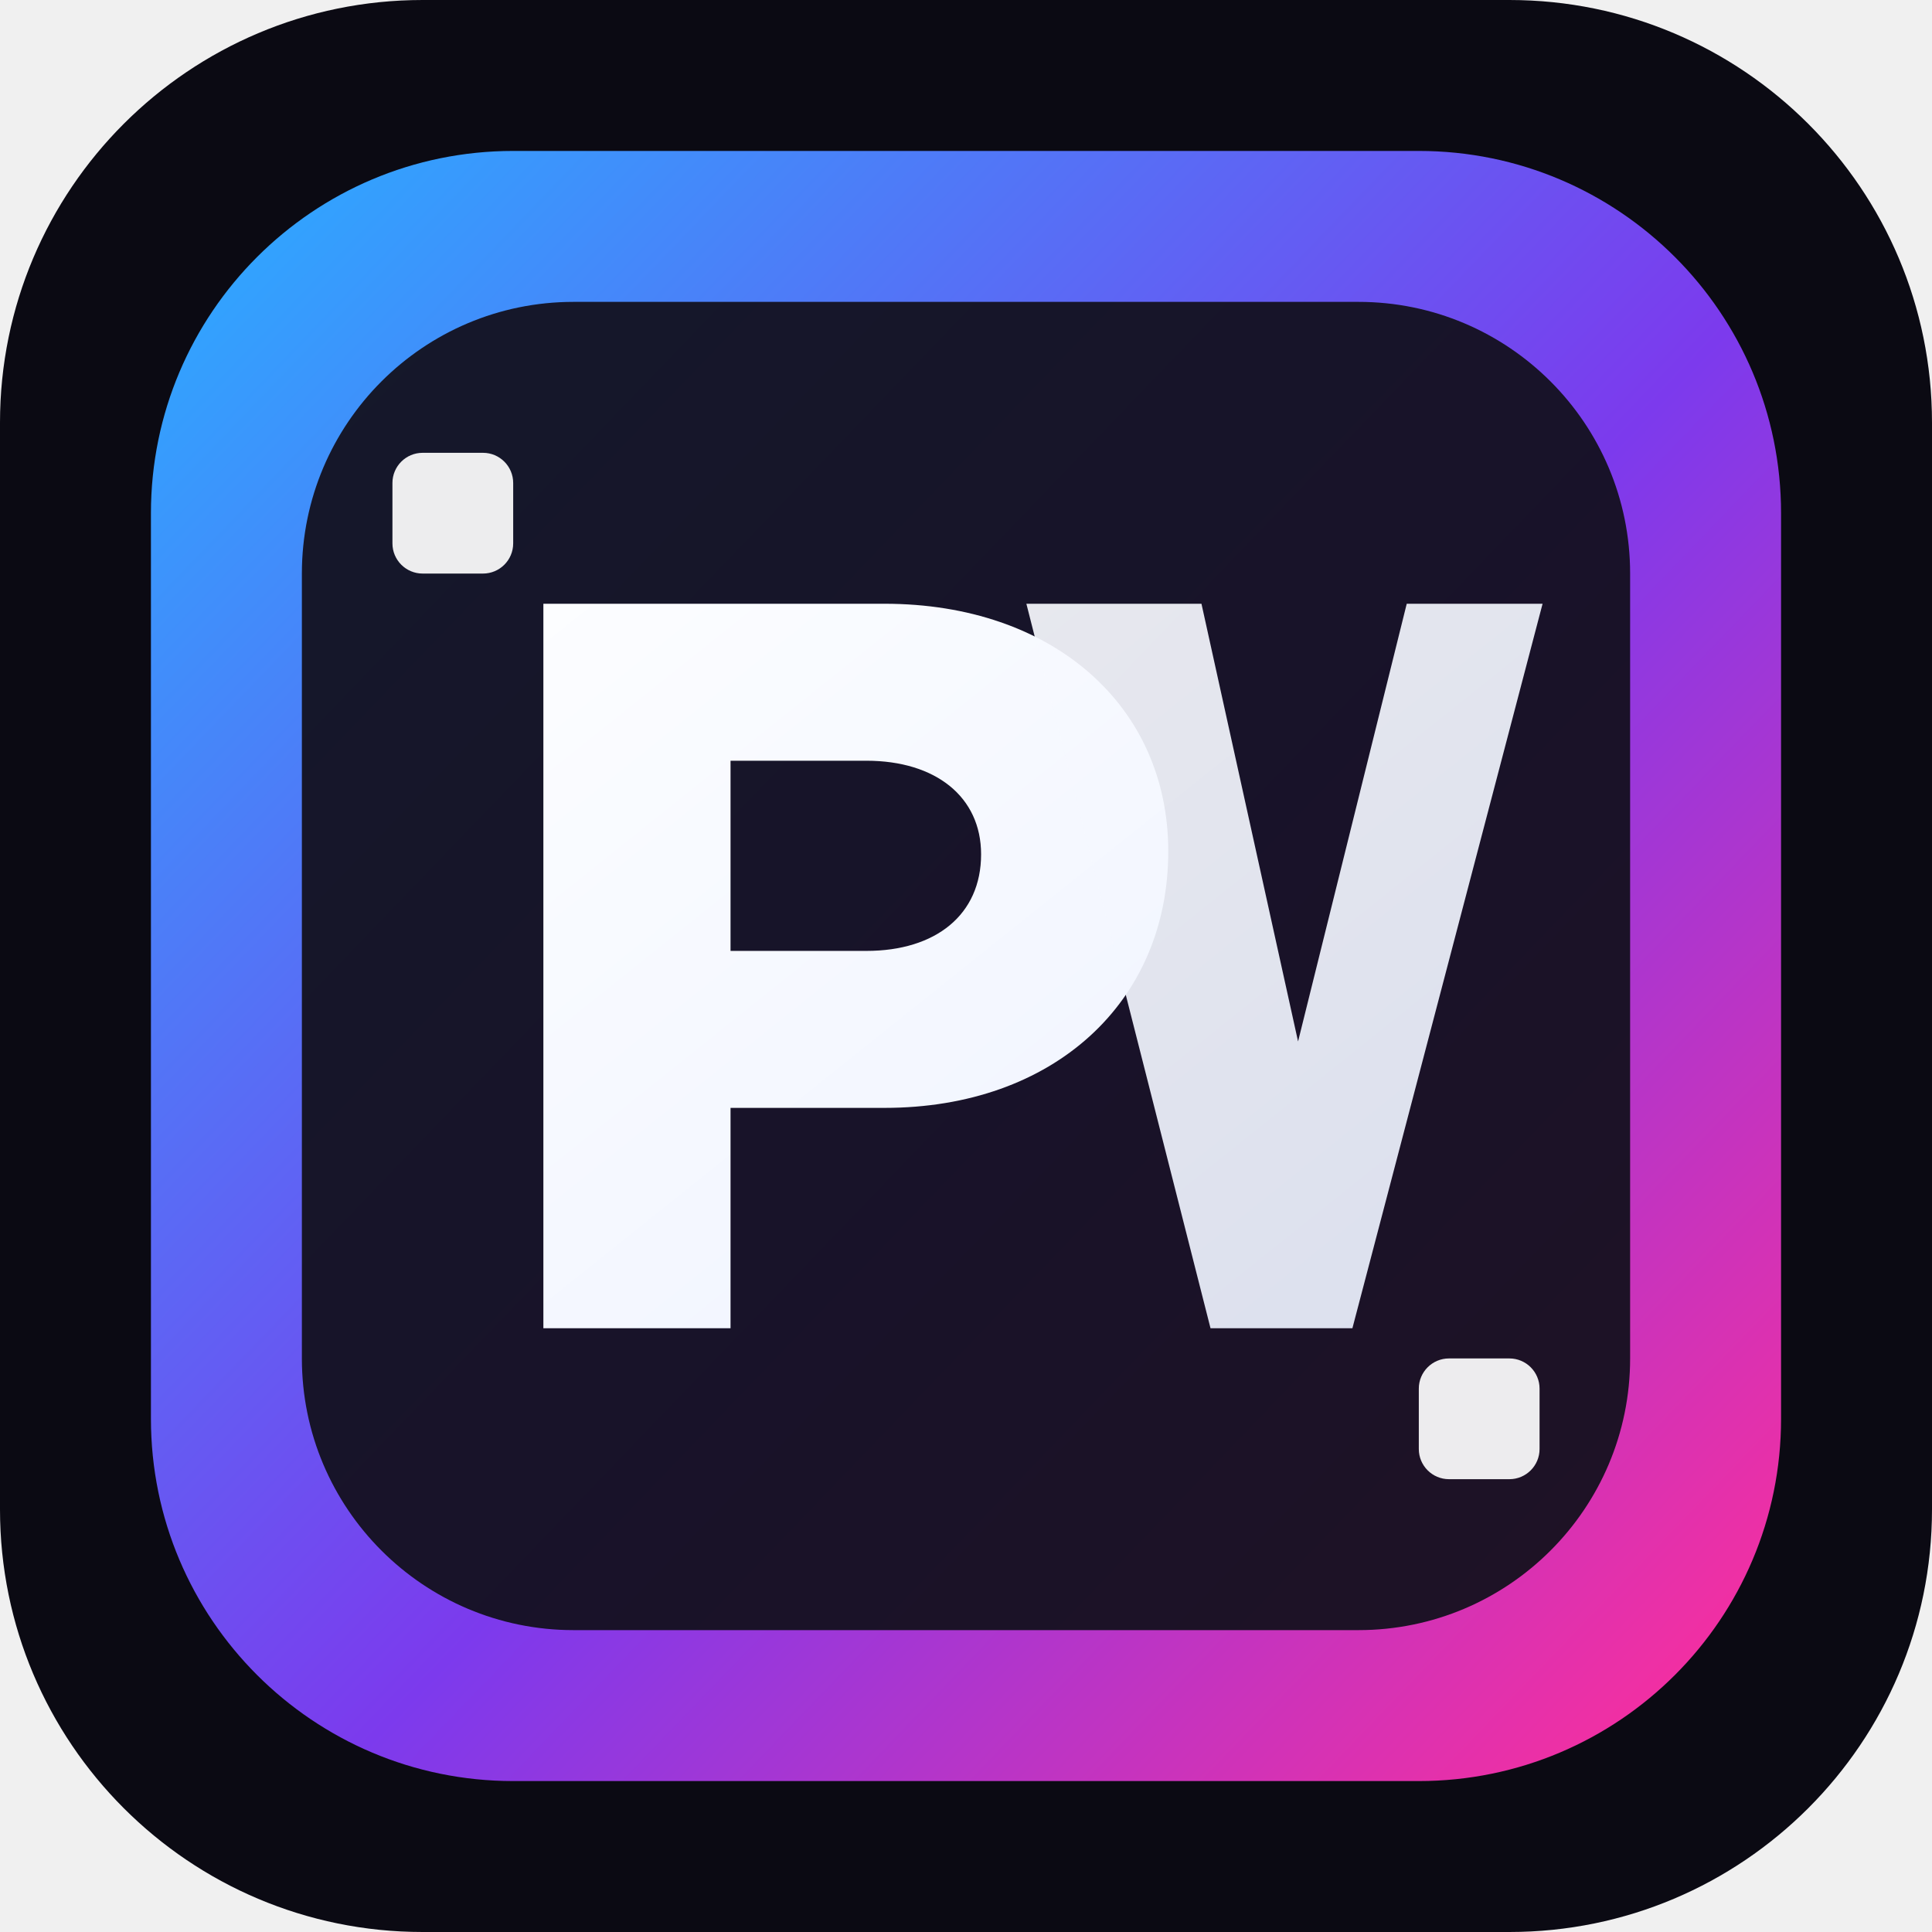
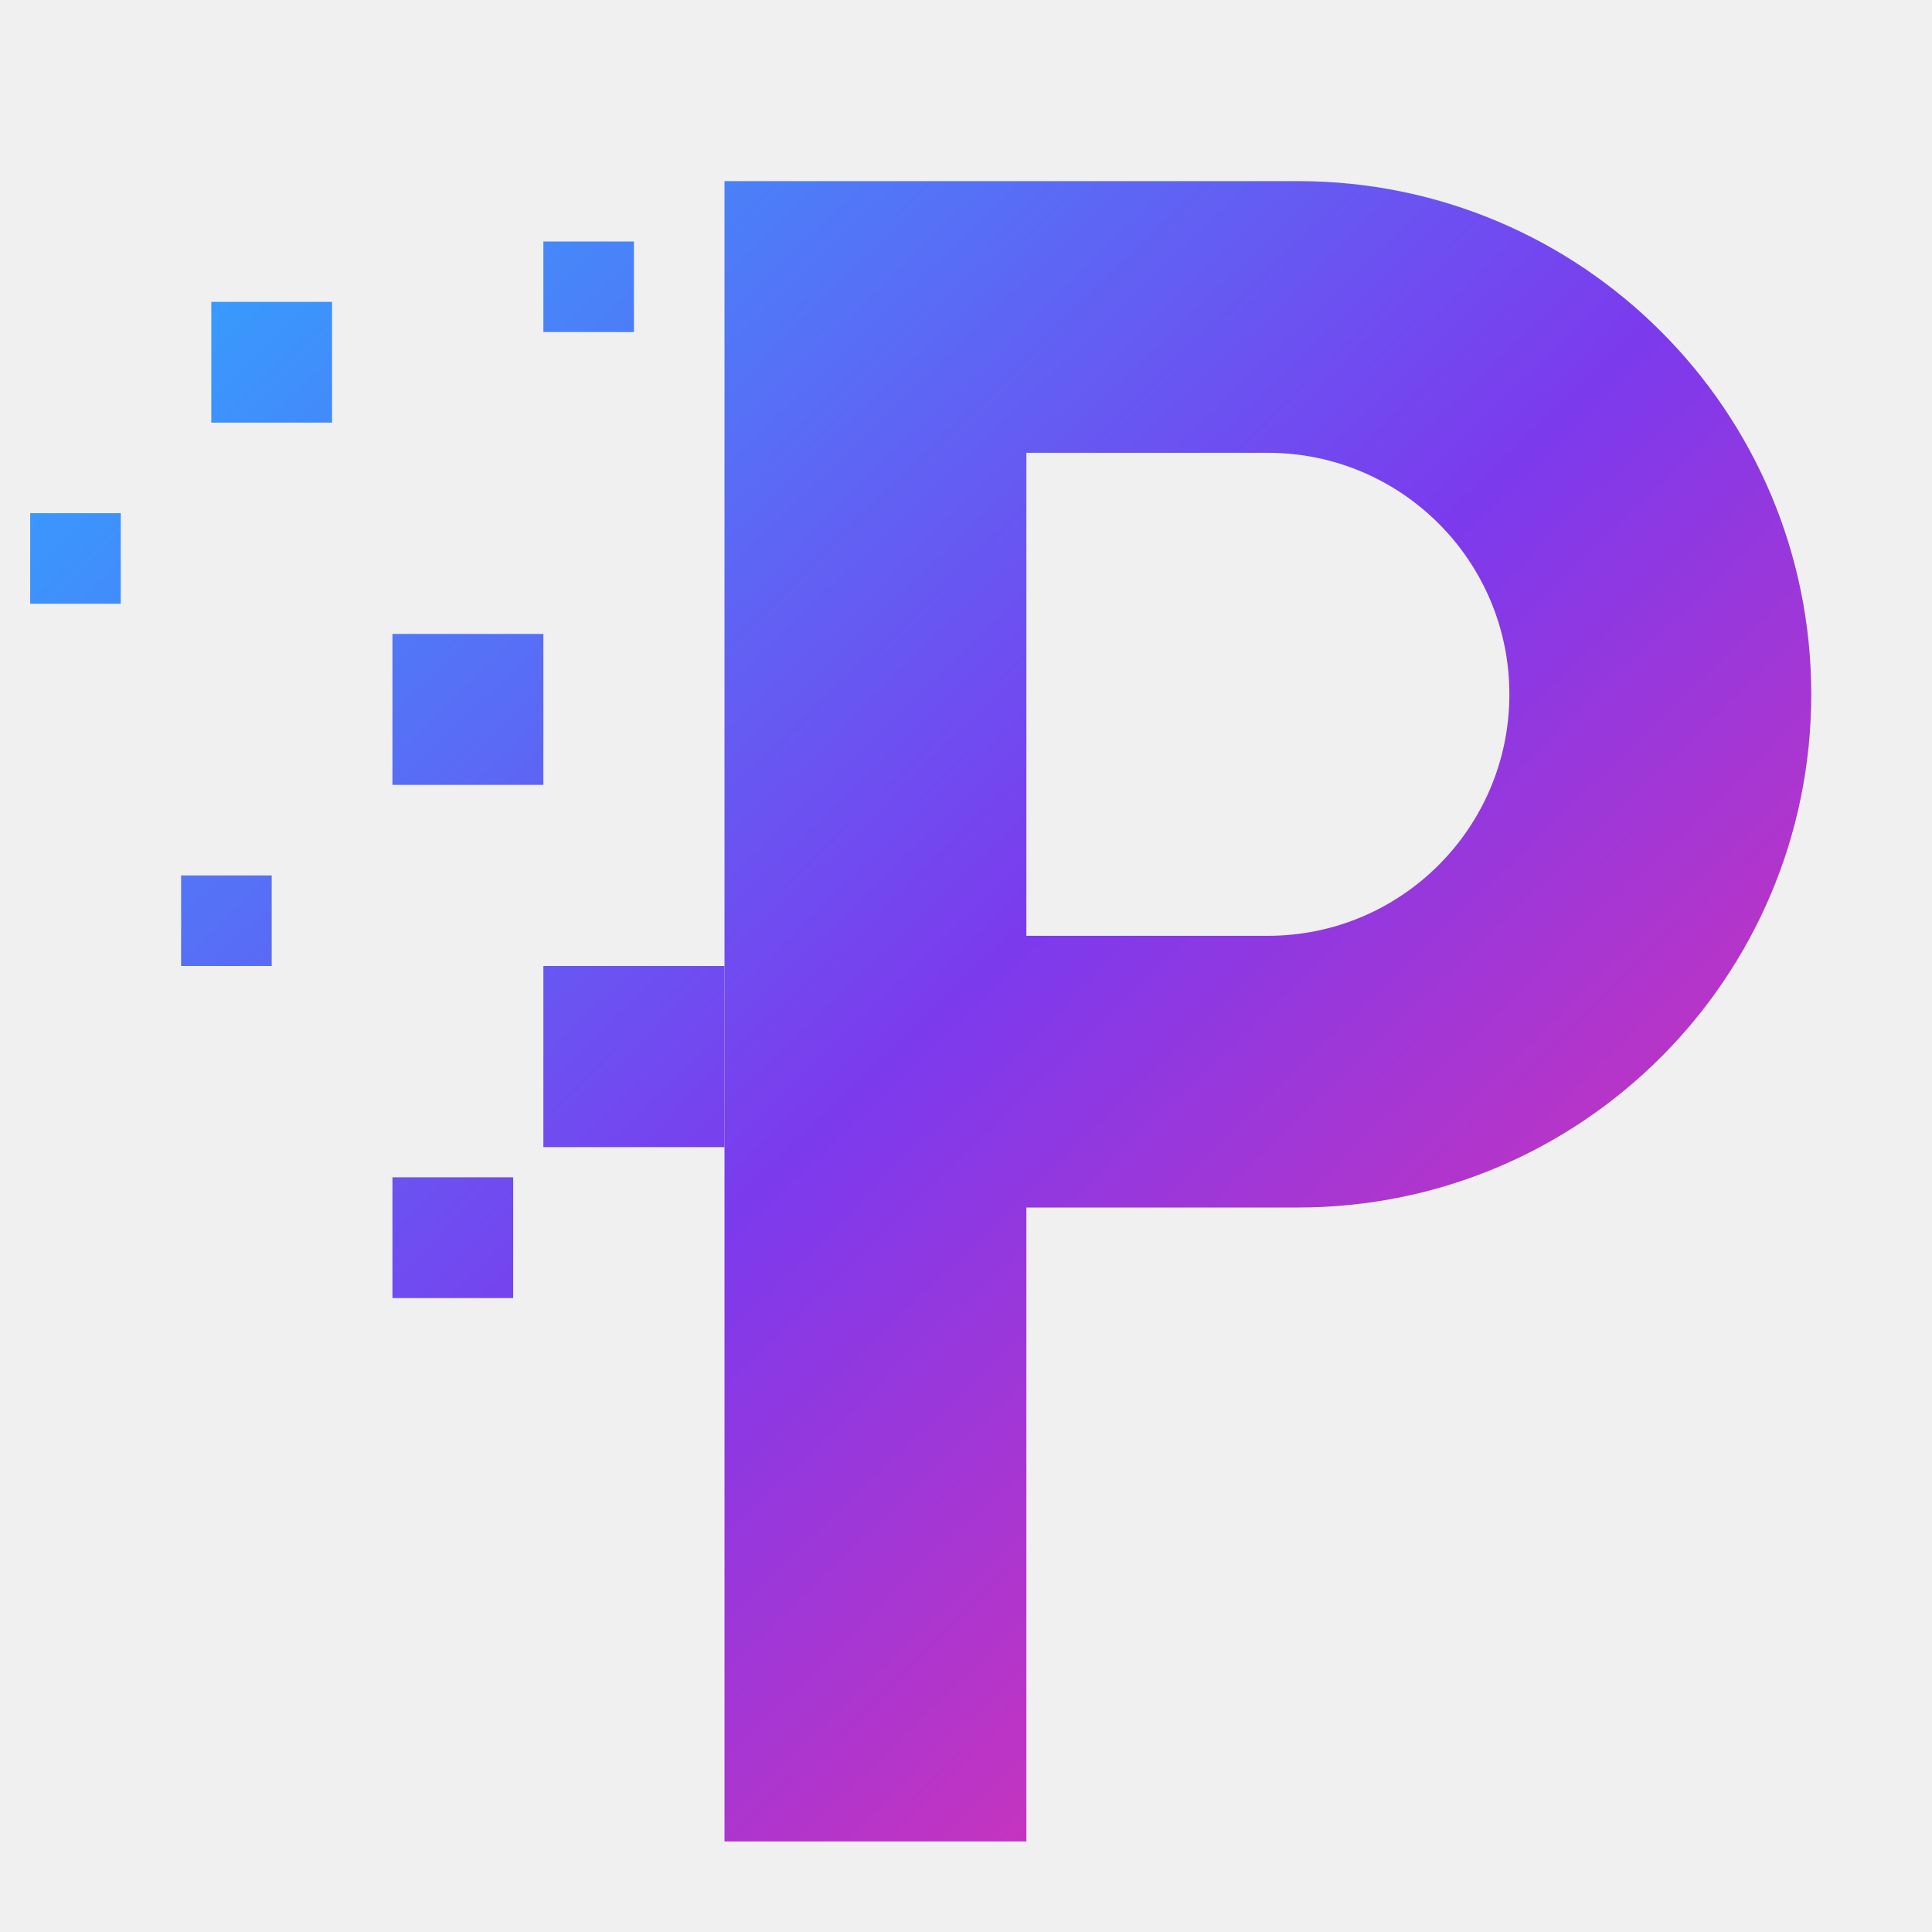
- <svg xmlns="http://www.w3.org/2000/svg" viewBox="0 0 64 64" role="img" aria-label="PixelWorkDesign">
+ <svg xmlns="http://www.w3.org/2000/svg" viewBox="0 0 64 64" role="img" aria-label="PixelWorks Design">
  <defs>
-     <linearGradient id="bg" x1="6" y1="8" x2="58" y2="58" gradientUnits="userSpaceOnUse">
-       <stop offset="0" stop-color="#2ea8ff" />
-       <stop offset="0.54" stop-color="#7c3aed" />
-       <stop offset="1" stop-color="#ff2e9a" />
-     </linearGradient>
-     <linearGradient id="shine" x1="16" y1="12" x2="48" y2="52" gradientUnits="userSpaceOnUse">
-       <stop offset="0" stop-color="#ffffff" />
-       <stop offset="1" stop-color="#eaf0ff" />
+     <linearGradient id="pw" gradientUnits="userSpaceOnUse" x1="4" y1="6" x2="58" y2="62">
+       <stop offset="0" stop-color="#2EA8FF" />
+       <stop offset="0.5" stop-color="#7C3AED" />
+       <stop offset="1" stop-color="#FF2E9A" />
    </linearGradient>
  </defs>
-   <rect width="64" height="64" rx="14" fill="#0b0a13" />
-   <rect x="5" y="5" width="54" height="54" rx="12" fill="url(#bg)" />
-   <rect x="10" y="10" width="44" height="44" rx="9" fill="#12101d" opacity="0.94" />
-   <path fill="url(#shine)" d="M18 44V20h11.3c5.6 0 9.4 3.4 9.4 8.2 0 5-3.8 8.5-9.4 8.5h-5.1V44H18Zm6.2-12.5h4.5c2.3 0 3.8-1.2 3.8-3.2 0-1.9-1.5-3.1-3.8-3.1h-4.5v6.3Z" />
-   <path fill="url(#shine)" d="M40.1 44 34 20h5.8l3.2 14.5L46.6 20h4.5l-6.3 24h-4.7Z" opacity="0.92" />
-   <rect x="13" y="15" width="4" height="4" rx="1" fill="#ffffff" opacity="0.92" />
-   <rect x="47" y="45" width="4" height="4" rx="1" fill="#ffffff" opacity="0.92" />
+   <rect x="1" y="17" width="3" height="3" fill="url(#pw)" />
+   <rect x="7" y="10" width="4" height="4" fill="url(#pw)" />
+   <rect x="6" y="29" width="3" height="3" fill="url(#pw)" />
+   <rect x="13" y="21" width="5" height="5" fill="url(#pw)" />
+   <rect x="13" y="39" width="4" height="4" fill="url(#pw)" />
+   <rect x="18" y="8" width="3" height="3" fill="url(#pw)" />
+   <rect x="18" y="32" width="6" height="6" fill="url(#pw)" />
+   <path fill="url(#pw)" fill-rule="evenodd" d="M24 6 L24 61 L34 61 L34 40 L43 40 A17 17 0 0 0 43 6 Z M34 15 L34 31 L42 31 A8 8 0 0 0 42 15 Z" />
</svg>
